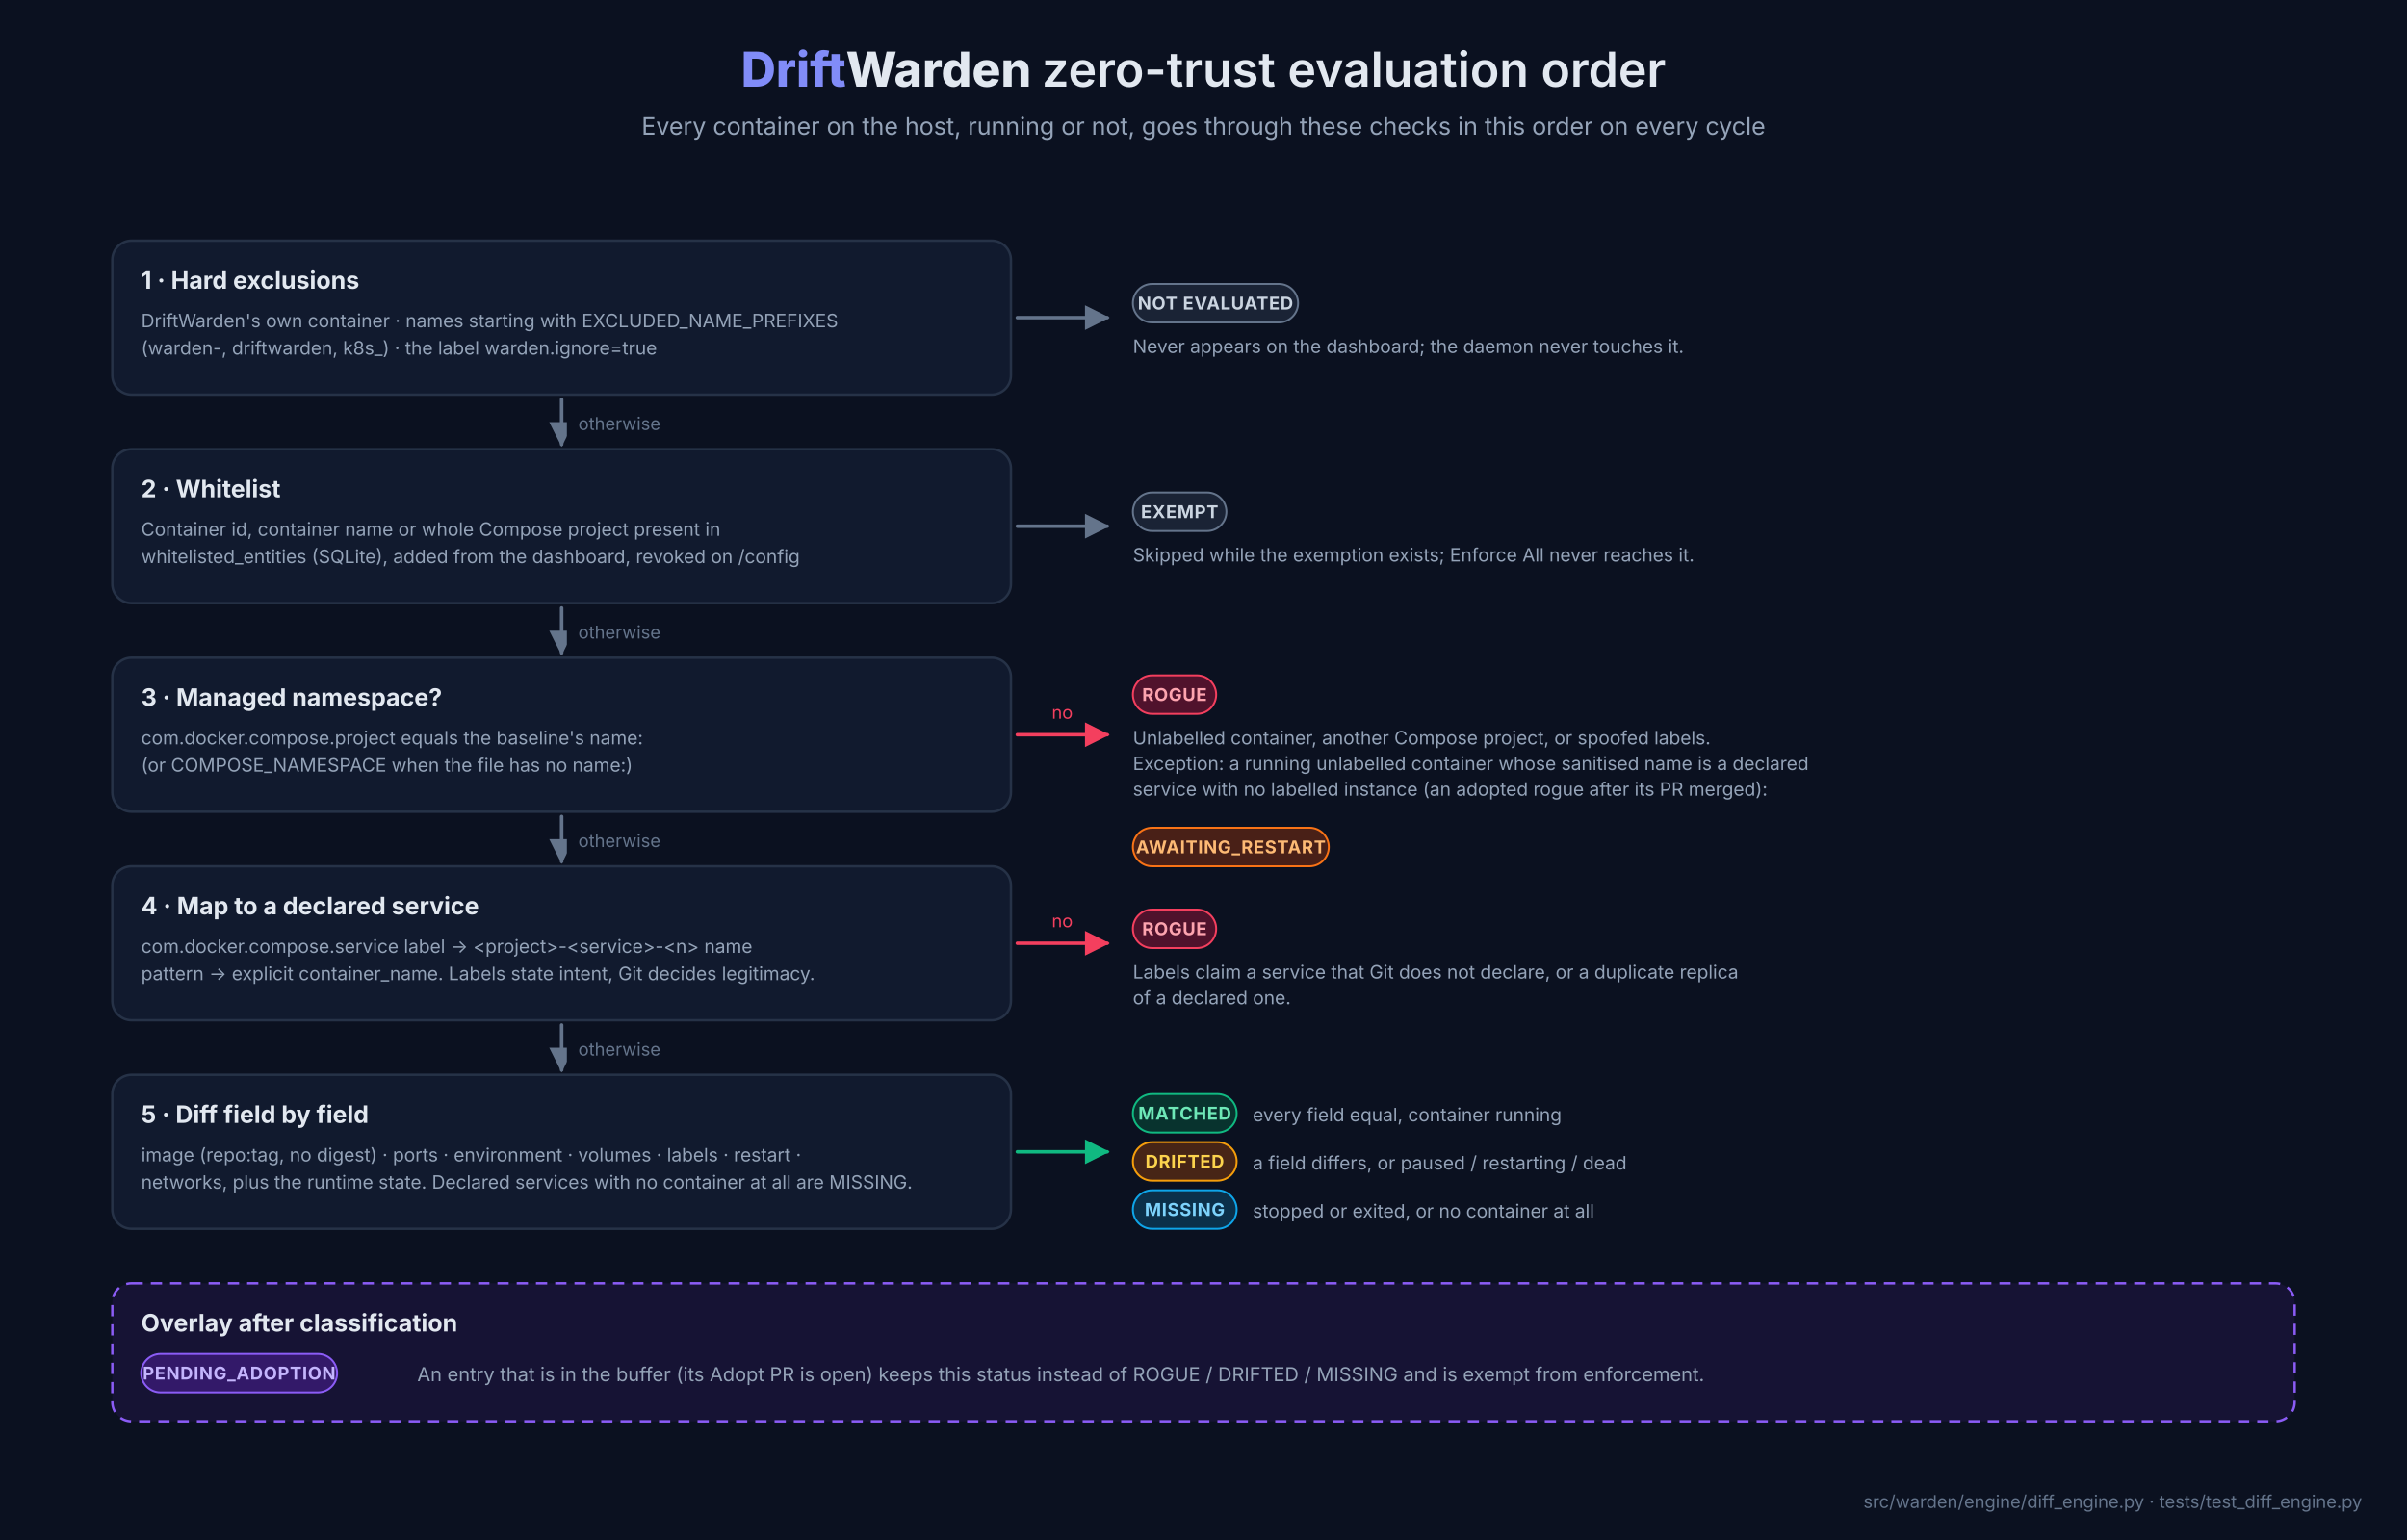
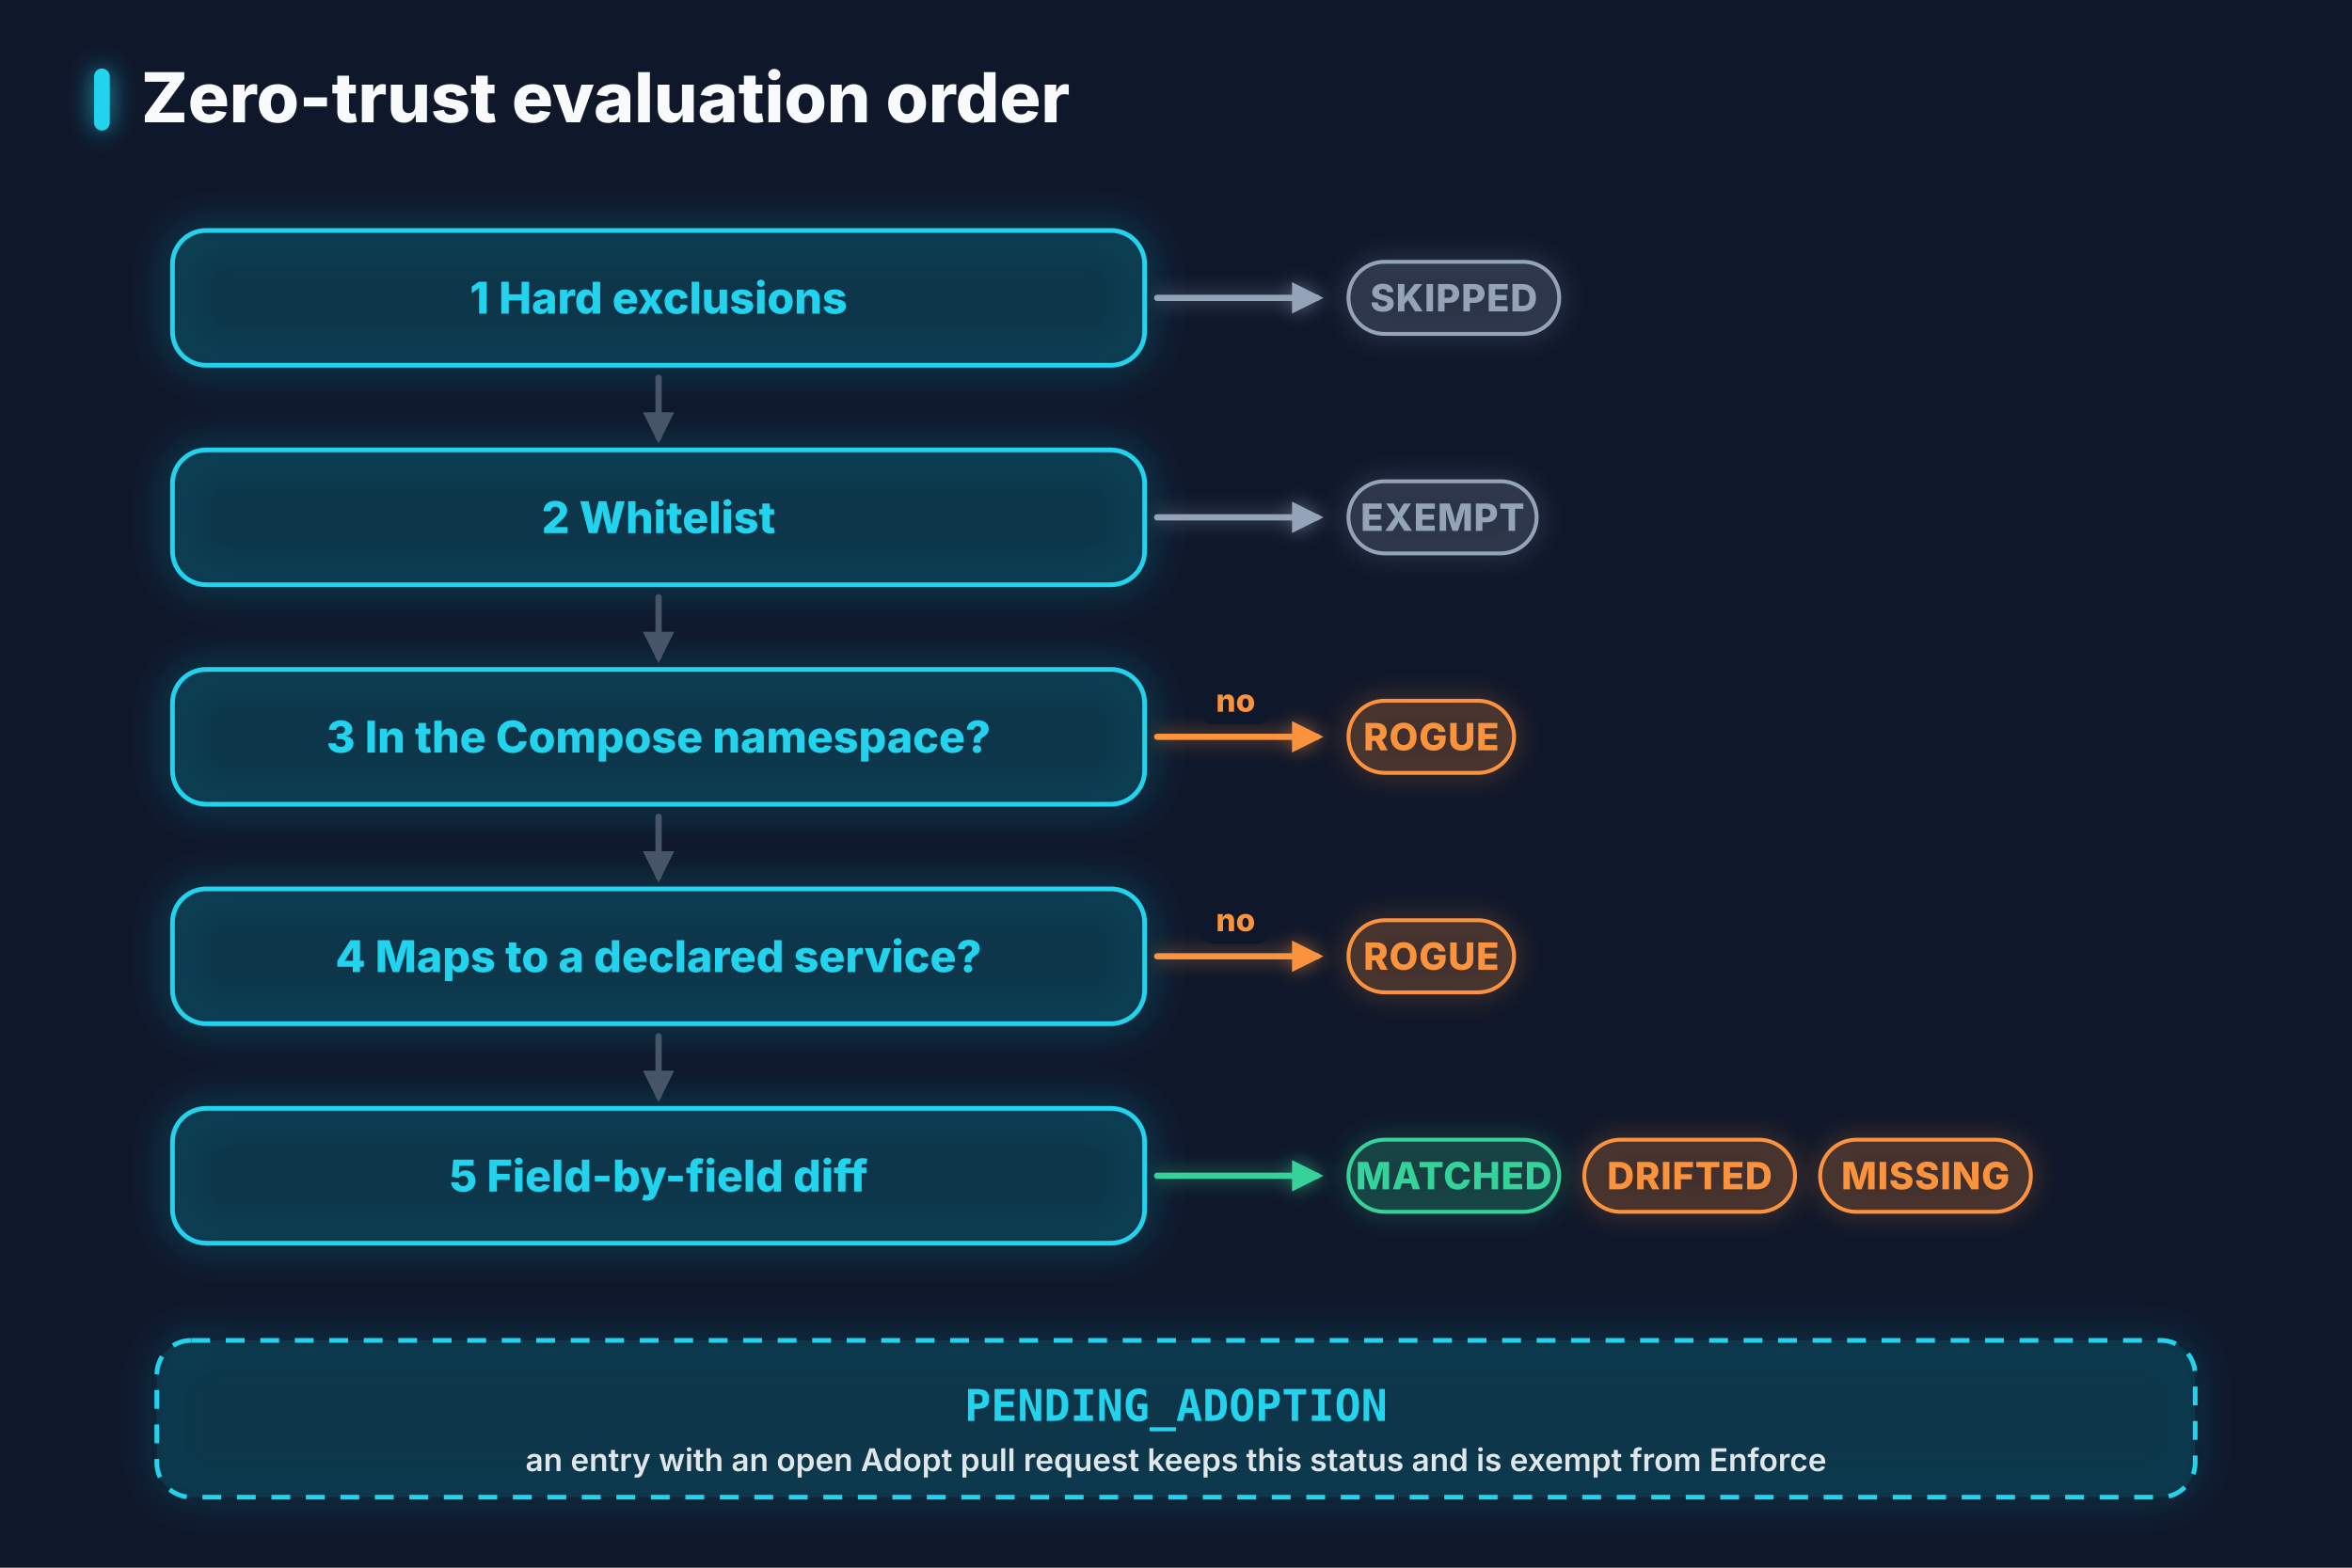
- <svg xmlns="http://www.w3.org/2000/svg" width="1500" height="960" viewBox="0 0 1500 960" role="img" aria-labelledby="t">
+ <svg xmlns="http://www.w3.org/2000/svg" width="1500" height="1000" viewBox="0 0 1500 1000" role="img" aria-labelledby="t">
  <defs>
-     <marker id="m10b981" viewBox="0 0 10 10" refX="9" refY="5" markerWidth="7" markerHeight="7" orient="auto-start-reverse">
-       <path d="M0,0 L10,5 L0,10 z" fill="#10b981" />
+     <filter id="g22d3ee12" filterUnits="userSpaceOnUse" x="-100" y="-100" width="1700" height="1200">
+       <feDropShadow dx="0" dy="0" stdDeviation="12" flood-color="#22d3ee" flood-opacity="0.75" />
+     </filter>
+     <filter id="g22d3ee8" filterUnits="userSpaceOnUse" x="-100" y="-100" width="1700" height="1200">
+       <feDropShadow dx="0" dy="0" stdDeviation="8" flood-color="#22d3ee" flood-opacity="0.75" />
+     </filter>
+     <filter id="g34d3996" filterUnits="userSpaceOnUse" x="-100" y="-100" width="1700" height="1200">
+       <feDropShadow dx="0" dy="0" stdDeviation="6" flood-color="#34d399" flood-opacity="0.6" />
+     </filter>
+     <filter id="g34d3998" filterUnits="userSpaceOnUse" x="-100" y="-100" width="1700" height="1200">
+       <feDropShadow dx="0" dy="0" stdDeviation="8" flood-color="#34d399" flood-opacity="0.6" />
+     </filter>
+     <filter id="g94a3b86" filterUnits="userSpaceOnUse" x="-100" y="-100" width="1700" height="1200">
+       <feDropShadow dx="0" dy="0" stdDeviation="6" flood-color="#94a3b8" flood-opacity="0.6" />
+     </filter>
+     <filter id="g94a3b88" filterUnits="userSpaceOnUse" x="-100" y="-100" width="1700" height="1200">
+       <feDropShadow dx="0" dy="0" stdDeviation="8" flood-color="#94a3b8" flood-opacity="0.6" />
+     </filter>
+     <filter id="gfb923c6" filterUnits="userSpaceOnUse" x="-100" y="-100" width="1700" height="1200">
+       <feDropShadow dx="0" dy="0" stdDeviation="6" flood-color="#fb923c" flood-opacity="0.6" />
+     </filter>
+     <filter id="gfb923c8" filterUnits="userSpaceOnUse" x="-100" y="-100" width="1700" height="1200">
+       <feDropShadow dx="0" dy="0" stdDeviation="8" flood-color="#fb923c" flood-opacity="0.6" />
+     </filter>
+     <marker id="m34d399" viewBox="0 0 10 10" refX="8" refY="5" markerWidth="5" markerHeight="5" orient="auto-start-reverse">
+       <path d="M0,0 L10,5 L0,10 z" fill="#34d399" />
    </marker>
-     <marker id="m64748b" viewBox="0 0 10 10" refX="9" refY="5" markerWidth="7" markerHeight="7" orient="auto-start-reverse">
-       <path d="M0,0 L10,5 L0,10 z" fill="#64748b" />
+     <marker id="m475569" viewBox="0 0 10 10" refX="8" refY="5" markerWidth="5" markerHeight="5" orient="auto-start-reverse">
+       <path d="M0,0 L10,5 L0,10 z" fill="#475569" />
    </marker>
-     <marker id="mf43f5e" viewBox="0 0 10 10" refX="9" refY="5" markerWidth="7" markerHeight="7" orient="auto-start-reverse">
-       <path d="M0,0 L10,5 L0,10 z" fill="#f43f5e" />
+     <marker id="m94a3b8" viewBox="0 0 10 10" refX="8" refY="5" markerWidth="5" markerHeight="5" orient="auto-start-reverse">
+       <path d="M0,0 L10,5 L0,10 z" fill="#94a3b8" />
+     </marker>
+     <marker id="mfb923c" viewBox="0 0 10 10" refX="8" refY="5" markerWidth="5" markerHeight="5" orient="auto-start-reverse">
+       <path d="M0,0 L10,5 L0,10 z" fill="#fb923c" />
    </marker>
  </defs>
-   <rect width="100%" height="100%" fill="#0b1120" />
-   <text x="750.0" y="54" font-family="Inter, 'Segoe UI', Roboto, Helvetica, Arial, sans-serif" font-size="30" font-weight="800" text-anchor="middle" fill="#e2e8f0">
-     <tspan fill="#818cf8">Drift</tspan>Warden <tspan font-weight="600" fill="#e2e8f0">zero-trust evaluation order</tspan>
-   </text>
-   <text x="750.0" y="84" font-family="Inter, 'Segoe UI', Roboto, Helvetica, Arial, sans-serif" font-size="15" fill="#94a3b8" font-weight="400" text-anchor="middle">Every container on the host, running or not, goes through these checks in this order on every cycle</text>
-   <rect x="70" y="150" width="560" height="96" rx="12" fill="#111a2e" stroke="#263247" stroke-width="1.5" />
-   <text x="88" y="180" font-family="Inter, 'Segoe UI', Roboto, Helvetica, Arial, sans-serif" font-size="15" fill="#e2e8f0" font-weight="700" text-anchor="start">1 · Hard exclusions</text>
-   <text x="88" y="204" font-family="Inter, 'Segoe UI', Roboto, Helvetica, Arial, sans-serif" font-size="11.5" fill="#94a3b8" font-weight="400" text-anchor="start">DriftWarden's own container · names starting with EXCLUDED_NAME_PREFIXES</text>
-   <text x="88" y="221" font-family="Inter, 'Segoe UI', Roboto, Helvetica, Arial, sans-serif" font-size="11.5" fill="#94a3b8" font-weight="400" text-anchor="start">(warden-, driftwarden, k8s_) · the label warden.ignore=true</text>
-   <rect x="70" y="280" width="560" height="96" rx="12" fill="#111a2e" stroke="#263247" stroke-width="1.5" />
-   <text x="88" y="310" font-family="Inter, 'Segoe UI', Roboto, Helvetica, Arial, sans-serif" font-size="15" fill="#e2e8f0" font-weight="700" text-anchor="start">2 · Whitelist</text>
-   <text x="88" y="334" font-family="Inter, 'Segoe UI', Roboto, Helvetica, Arial, sans-serif" font-size="11.5" fill="#94a3b8" font-weight="400" text-anchor="start">Container id, container name or whole Compose project present in</text>
-   <text x="88" y="351" font-family="Inter, 'Segoe UI', Roboto, Helvetica, Arial, sans-serif" font-size="11.5" fill="#94a3b8" font-weight="400" text-anchor="start">whitelisted_entities (SQLite), added from the dashboard, revoked on /config</text>
-   <rect x="70" y="410" width="560" height="96" rx="12" fill="#111a2e" stroke="#263247" stroke-width="1.5" />
-   <text x="88" y="440" font-family="Inter, 'Segoe UI', Roboto, Helvetica, Arial, sans-serif" font-size="15" fill="#e2e8f0" font-weight="700" text-anchor="start">3 · Managed namespace?</text>
-   <text x="88" y="464" font-family="Inter, 'Segoe UI', Roboto, Helvetica, Arial, sans-serif" font-size="11.5" fill="#94a3b8" font-weight="400" text-anchor="start">com.docker.compose.project equals the baseline's name:</text>
-   <text x="88" y="481" font-family="Inter, 'Segoe UI', Roboto, Helvetica, Arial, sans-serif" font-size="11.5" fill="#94a3b8" font-weight="400" text-anchor="start">(or COMPOSE_NAMESPACE when the file has no name:)</text>
-   <rect x="70" y="540" width="560" height="96" rx="12" fill="#111a2e" stroke="#263247" stroke-width="1.5" />
-   <text x="88" y="570" font-family="Inter, 'Segoe UI', Roboto, Helvetica, Arial, sans-serif" font-size="15" fill="#e2e8f0" font-weight="700" text-anchor="start">4 · Map to a declared service</text>
-   <text x="88" y="594" font-family="Inter, 'Segoe UI', Roboto, Helvetica, Arial, sans-serif" font-size="11.5" fill="#94a3b8" font-weight="400" text-anchor="start">com.docker.compose.service label → &lt;project&gt;-&lt;service&gt;-&lt;n&gt; name</text>
-   <text x="88" y="611" font-family="Inter, 'Segoe UI', Roboto, Helvetica, Arial, sans-serif" font-size="11.5" fill="#94a3b8" font-weight="400" text-anchor="start">pattern → explicit container_name. Labels state intent, Git decides legitimacy.</text>
-   <rect x="70" y="670" width="560" height="96" rx="12" fill="#111a2e" stroke="#263247" stroke-width="1.5" />
-   <text x="88" y="700" font-family="Inter, 'Segoe UI', Roboto, Helvetica, Arial, sans-serif" font-size="15" fill="#e2e8f0" font-weight="700" text-anchor="start">5 · Diff field by field</text>
-   <text x="88" y="724" font-family="Inter, 'Segoe UI', Roboto, Helvetica, Arial, sans-serif" font-size="11.5" fill="#94a3b8" font-weight="400" text-anchor="start">image (repo:tag, no digest) · ports · environment · volumes · labels · restart ·</text>
-   <text x="88" y="741" font-family="Inter, 'Segoe UI', Roboto, Helvetica, Arial, sans-serif" font-size="11.5" fill="#94a3b8" font-weight="400" text-anchor="start">networks, plus the runtime state. Declared services with no container at all are MISSING.</text>
-   <path d="M350.0,249 L350.0,277" fill="none" stroke="#64748b" stroke-width="2.2" stroke-linecap="round" stroke-linejoin="round" marker-end="url(#m64748b)" />
-   <rect x="353.27" y="257" width="65.46" height="19" rx="4" fill="#0b1120" />
-   <text x="386.0" y="268" font-family="Inter, 'Segoe UI', Roboto, Helvetica, Arial, sans-serif" font-size="11" fill="#64748b" font-weight="400" text-anchor="middle">otherwise</text>
-   <path d="M350.0,379 L350.0,407" fill="none" stroke="#64748b" stroke-width="2.2" stroke-linecap="round" stroke-linejoin="round" marker-end="url(#m64748b)" />
-   <rect x="353.27" y="387" width="65.46" height="19" rx="4" fill="#0b1120" />
-   <text x="386.0" y="398" font-family="Inter, 'Segoe UI', Roboto, Helvetica, Arial, sans-serif" font-size="11" fill="#64748b" font-weight="400" text-anchor="middle">otherwise</text>
-   <path d="M350.0,509 L350.0,537" fill="none" stroke="#64748b" stroke-width="2.2" stroke-linecap="round" stroke-linejoin="round" marker-end="url(#m64748b)" />
-   <rect x="353.27" y="517" width="65.46" height="19" rx="4" fill="#0b1120" />
-   <text x="386.0" y="528" font-family="Inter, 'Segoe UI', Roboto, Helvetica, Arial, sans-serif" font-size="11" fill="#64748b" font-weight="400" text-anchor="middle">otherwise</text>
-   <path d="M350.0,639 L350.0,667" fill="none" stroke="#64748b" stroke-width="2.2" stroke-linecap="round" stroke-linejoin="round" marker-end="url(#m64748b)" />
-   <rect x="353.27" y="647" width="65.46" height="19" rx="4" fill="#0b1120" />
-   <text x="386.0" y="658" font-family="Inter, 'Segoe UI', Roboto, Helvetica, Arial, sans-serif" font-size="11" fill="#64748b" font-weight="400" text-anchor="middle">otherwise</text>
-   <path d="M634,198.0 L690,198.0" fill="none" stroke="#64748b" stroke-width="2.2" stroke-linecap="round" stroke-linejoin="round" marker-end="url(#m64748b)" />
-   <rect x="706" y="177.0" width="102.94" height="24" rx="12.0" fill="rgba(30,41,59,0.8)" stroke="#64748b" stroke-width="1.2" />
-   <text x="757.47" y="192.96" font-family="Inter, 'Segoe UI', Roboto, Helvetica, Arial, sans-serif" font-size="11" fill="#cbd5e1" font-weight="700" text-anchor="middle" letter-spacing="0.4">NOT EVALUATED</text>
-   <text x="706" y="220.0" font-family="Inter, 'Segoe UI', Roboto, Helvetica, Arial, sans-serif" font-size="11.5" fill="#94a3b8" font-weight="400" text-anchor="start">Never appears on the dashboard; the daemon never touches it.</text>
-   <path d="M634,328.0 L690,328.0" fill="none" stroke="#64748b" stroke-width="2.2" stroke-linecap="round" stroke-linejoin="round" marker-end="url(#m64748b)" />
-   <rect x="706" y="307.0" width="58.28" height="24" rx="12.0" fill="rgba(30,41,59,0.8)" stroke="#64748b" stroke-width="1.2" />
-   <text x="735.14" y="322.96" font-family="Inter, 'Segoe UI', Roboto, Helvetica, Arial, sans-serif" font-size="11" fill="#cbd5e1" font-weight="700" text-anchor="middle" letter-spacing="0.4">EXEMPT</text>
-   <text x="706" y="350.0" font-family="Inter, 'Segoe UI', Roboto, Helvetica, Arial, sans-serif" font-size="11.5" fill="#94a3b8" font-weight="400" text-anchor="start">Skipped while the exemption exists; Enforce All never reaches it.</text>
-   <rect x="650.06" y="437.0" width="23.88" height="19" rx="4" fill="#0b1120" />
-   <text x="662" y="448.0" font-family="Inter, 'Segoe UI', Roboto, Helvetica, Arial, sans-serif" font-size="11" fill="#f43f5e" font-weight="400" text-anchor="middle">no</text>
-   <path d="M634,458.0 L690,458.0" fill="none" stroke="#f43f5e" stroke-width="2.2" stroke-linecap="round" stroke-linejoin="round" marker-end="url(#mf43f5e)" />
-   <rect x="706" y="421.0" width="51.9" height="24" rx="12.0" fill="rgba(136,19,55,0.55)" stroke="#f43f5e" stroke-width="1.2" />
-   <text x="731.95" y="436.96" font-family="Inter, 'Segoe UI', Roboto, Helvetica, Arial, sans-serif" font-size="11" fill="#fda4af" font-weight="700" text-anchor="middle" letter-spacing="0.4">ROGUE</text>
-   <text x="706" y="464.0" font-family="Inter, 'Segoe UI', Roboto, Helvetica, Arial, sans-serif" font-size="11.5" fill="#94a3b8" font-weight="400" text-anchor="start">Unlabelled container, another Compose project, or spoofed labels.</text>
-   <text x="706" y="480.0" font-family="Inter, 'Segoe UI', Roboto, Helvetica, Arial, sans-serif" font-size="11.5" fill="#94a3b8" font-weight="400" text-anchor="start">Exception: a running unlabelled container whose sanitised name is a declared</text>
-   <text x="706" y="496.0" font-family="Inter, 'Segoe UI', Roboto, Helvetica, Arial, sans-serif" font-size="11.5" fill="#94a3b8" font-weight="400" text-anchor="start">service with no labelled instance (an adopted rogue after its PR merged):</text>
-   <rect x="706" y="516.0" width="122.08" height="24" rx="12.0" fill="rgba(124,45,18,0.55)" stroke="#f97316" stroke-width="1.2" />
-   <text x="767.04" y="531.96" font-family="Inter, 'Segoe UI', Roboto, Helvetica, Arial, sans-serif" font-size="11" fill="#fdba74" font-weight="700" text-anchor="middle" letter-spacing="0.4">AWAITING_RESTART</text>
-   <rect x="650.06" y="567.0" width="23.88" height="19" rx="4" fill="#0b1120" />
-   <text x="662" y="578.0" font-family="Inter, 'Segoe UI', Roboto, Helvetica, Arial, sans-serif" font-size="11" fill="#f43f5e" font-weight="400" text-anchor="middle">no</text>
-   <path d="M634,588.0 L690,588.0" fill="none" stroke="#f43f5e" stroke-width="2.2" stroke-linecap="round" stroke-linejoin="round" marker-end="url(#mf43f5e)" />
-   <rect x="706" y="567.0" width="51.9" height="24" rx="12.0" fill="rgba(136,19,55,0.55)" stroke="#f43f5e" stroke-width="1.2" />
-   <text x="731.95" y="582.96" font-family="Inter, 'Segoe UI', Roboto, Helvetica, Arial, sans-serif" font-size="11" fill="#fda4af" font-weight="700" text-anchor="middle" letter-spacing="0.4">ROGUE</text>
-   <text x="706" y="610.0" font-family="Inter, 'Segoe UI', Roboto, Helvetica, Arial, sans-serif" font-size="11.5" fill="#94a3b8" font-weight="400" text-anchor="start">Labels claim a service that Git does not declare, or a duplicate replica</text>
-   <text x="706" y="626.0" font-family="Inter, 'Segoe UI', Roboto, Helvetica, Arial, sans-serif" font-size="11.5" fill="#94a3b8" font-weight="400" text-anchor="start">of a declared one.</text>
-   <path d="M634,718.0 L690,718.0" fill="none" stroke="#10b981" stroke-width="2.2" stroke-linecap="round" stroke-linejoin="round" marker-end="url(#m10b981)" />
-   <rect x="706" y="682" width="64.66" height="24" rx="12.0" fill="rgba(6,78,59,0.55)" stroke="#10b981" stroke-width="1.2" />
-   <text x="738.33" y="697.96" font-family="Inter, 'Segoe UI', Roboto, Helvetica, Arial, sans-serif" font-size="11" fill="#6ee7b7" font-weight="700" text-anchor="middle" letter-spacing="0.4">MATCHED</text>
-   <text x="780.66" y="699" font-family="Inter, 'Segoe UI', Roboto, Helvetica, Arial, sans-serif" font-size="11.5" fill="#94a3b8" font-weight="400" text-anchor="start">every field equal, container running</text>
-   <rect x="706" y="712" width="64.66" height="24" rx="12.0" fill="rgba(120,53,15,0.55)" stroke="#f59e0b" stroke-width="1.2" />
-   <text x="738.33" y="727.96" font-family="Inter, 'Segoe UI', Roboto, Helvetica, Arial, sans-serif" font-size="11" fill="#fcd34d" font-weight="700" text-anchor="middle" letter-spacing="0.4">DRIFTED</text>
-   <text x="780.66" y="729" font-family="Inter, 'Segoe UI', Roboto, Helvetica, Arial, sans-serif" font-size="11.5" fill="#94a3b8" font-weight="400" text-anchor="start">a field differs, or paused / restarting / dead</text>
-   <rect x="706" y="742" width="64.66" height="24" rx="12.0" fill="rgba(12,74,110,0.55)" stroke="#0ea5e9" stroke-width="1.2" />
-   <text x="738.33" y="757.96" font-family="Inter, 'Segoe UI', Roboto, Helvetica, Arial, sans-serif" font-size="11" fill="#7dd3fc" font-weight="700" text-anchor="middle" letter-spacing="0.4">MISSING</text>
-   <text x="780.66" y="759" font-family="Inter, 'Segoe UI', Roboto, Helvetica, Arial, sans-serif" font-size="11.5" fill="#94a3b8" font-weight="400" text-anchor="start">stopped or exited, or no container at all</text>
-   <rect x="70" y="800" width="1360" height="86" rx="12" fill="rgba(76,29,149,0.18)" stroke="#8b5cf6" stroke-width="1.5" stroke-dasharray="7 5" />
-   <text x="88" y="830" font-family="Inter, 'Segoe UI', Roboto, Helvetica, Arial, sans-serif" font-size="15" fill="#e2e8f0" font-weight="700" text-anchor="start">Overlay after classification</text>
-   <rect x="88" y="844" width="122.08" height="24" rx="12.0" fill="rgba(76,29,149,0.55)" stroke="#8b5cf6" stroke-width="1.2" />
-   <text x="149.04" y="859.96" font-family="Inter, 'Segoe UI', Roboto, Helvetica, Arial, sans-serif" font-size="11" fill="#c4b5fd" font-weight="700" text-anchor="middle" letter-spacing="0.4">PENDING_ADOPTION</text>
-   <text x="260" y="861" font-family="Inter, 'Segoe UI', Roboto, Helvetica, Arial, sans-serif" font-size="12" fill="#94a3b8" font-weight="400" text-anchor="start">An entry that is in the buffer (its Adopt PR is open) keeps this status instead of ROGUE / DRIFTED / MISSING and is exempt from enforcement.</text>
-   <text x="1472" y="940" font-family="Inter, 'Segoe UI', Roboto, Helvetica, Arial, sans-serif" font-size="11" fill="#64748b" font-weight="400" text-anchor="end">src/warden/engine/diff_engine.py · tests/test_diff_engine.py</text>
+   <rect width="100%" height="100%" fill="#0f172a" />
+   <rect x="60" y="43.68" width="10" height="39.6" rx="5" fill="#22d3ee" stroke="none" stroke-width="3" filter="url(#g22d3ee8)" />
+   <text x="90" y="78" font-family="Inter, 'Segoe UI', Roboto, Helvetica, Arial, sans-serif" font-size="44" fill="#f8fafc" font-weight="800" text-anchor="start">Zero-trust evaluation order</text>
+   <rect x="110.0" y="147.0" width="620" height="86" rx="21.5" fill="rgba(34,211,238,0.1)" stroke="#22d3ee" stroke-width="3" filter="url(#g22d3ee12)" />
+   <text x="420" y="200.08" font-family="Inter, 'Segoe UI', Roboto, Helvetica, Arial, sans-serif" font-size="28" fill="#22d3ee" font-weight="800" text-anchor="middle">1   Hard exclusions</text>
+   <rect x="110.0" y="287.0" width="620" height="86" rx="21.5" fill="rgba(34,211,238,0.1)" stroke="#22d3ee" stroke-width="3" filter="url(#g22d3ee12)" />
+   <text x="420" y="340.08" font-family="Inter, 'Segoe UI', Roboto, Helvetica, Arial, sans-serif" font-size="28" fill="#22d3ee" font-weight="800" text-anchor="middle">2   Whitelist</text>
+   <rect x="110.0" y="427.0" width="620" height="86" rx="21.5" fill="rgba(34,211,238,0.1)" stroke="#22d3ee" stroke-width="3" filter="url(#g22d3ee12)" />
+   <text x="420" y="480.08" font-family="Inter, 'Segoe UI', Roboto, Helvetica, Arial, sans-serif" font-size="28" fill="#22d3ee" font-weight="800" text-anchor="middle">3   In the Compose namespace?</text>
+   <rect x="110.0" y="567.0" width="620" height="86" rx="21.5" fill="rgba(34,211,238,0.1)" stroke="#22d3ee" stroke-width="3" filter="url(#g22d3ee12)" />
+   <text x="420" y="620.08" font-family="Inter, 'Segoe UI', Roboto, Helvetica, Arial, sans-serif" font-size="28" fill="#22d3ee" font-weight="800" text-anchor="middle">4   Maps to a declared service?</text>
+   <rect x="110.0" y="707.0" width="620" height="86" rx="21.5" fill="rgba(34,211,238,0.1)" stroke="#22d3ee" stroke-width="3" filter="url(#g22d3ee12)" />
+   <text x="420" y="760.08" font-family="Inter, 'Segoe UI', Roboto, Helvetica, Arial, sans-serif" font-size="28" fill="#22d3ee" font-weight="800" text-anchor="middle">5   Field-by-field diff</text>
+   <path d="M420,241 L420,279" fill="none" stroke="#475569" stroke-width="4" stroke-linecap="round" stroke-linejoin="round" marker-end="url(#m475569)" />
+   <path d="M420,381 L420,419" fill="none" stroke="#475569" stroke-width="4" stroke-linecap="round" stroke-linejoin="round" marker-end="url(#m475569)" />
+   <path d="M420,521 L420,559" fill="none" stroke="#475569" stroke-width="4" stroke-linecap="round" stroke-linejoin="round" marker-end="url(#m475569)" />
+   <path d="M420,661 L420,699" fill="none" stroke="#475569" stroke-width="4" stroke-linecap="round" stroke-linejoin="round" marker-end="url(#m475569)" />
+   <path d="M738.0,190 L840.0,190" fill="none" stroke="#94a3b8" stroke-width="4" stroke-linecap="round" stroke-linejoin="round" marker-end="url(#m94a3b8)" filter="url(#g94a3b86)" />
+   <rect x="860.0" y="167.0" width="134.4" height="46" rx="23.0" fill="rgba(148,163,184,0.14)" stroke="#94a3b8" stroke-width="2.5" filter="url(#g94a3b88)" />
+   <text x="927.2" y="198.64" font-family="Inter, 'Segoe UI', Roboto, Helvetica, Arial, sans-serif" font-size="24" fill="#94a3b8" font-weight="800" text-anchor="middle" letter-spacing="0.5">SKIPPED</text>
+   <path d="M738.0,330 L840.0,330" fill="none" stroke="#94a3b8" stroke-width="4" stroke-linecap="round" stroke-linejoin="round" marker-end="url(#m94a3b8)" filter="url(#g94a3b86)" />
+   <rect x="860.0" y="307.0" width="120" height="46" rx="23.0" fill="rgba(148,163,184,0.14)" stroke="#94a3b8" stroke-width="2.5" filter="url(#g94a3b88)" />
+   <text x="920.0" y="338.64" font-family="Inter, 'Segoe UI', Roboto, Helvetica, Arial, sans-serif" font-size="24" fill="#94a3b8" font-weight="800" text-anchor="middle" letter-spacing="0.5">EXEMPT</text>
+   <path d="M738.0,470 L840.0,470" fill="none" stroke="#fb923c" stroke-width="4" stroke-linecap="round" stroke-linejoin="round" marker-end="url(#mfb923c)" filter="url(#gfb923c6)" />
+   <rect x="766.0" y="435.0" width="44.0" height="27.0" rx="8" fill="#0f172a" stroke="none" stroke-width="3" />
+   <text x="788.0" y="454" font-family="Inter, 'Segoe UI', Roboto, Helvetica, Arial, sans-serif" font-size="20" fill="#fb923c" font-weight="800" text-anchor="middle">no</text>
+   <rect x="860.0" y="447.0" width="105.6" height="46" rx="23.0" fill="rgba(251,146,60,0.14)" stroke="#fb923c" stroke-width="2.5" filter="url(#gfb923c8)" />
+   <text x="912.8" y="478.64" font-family="Inter, 'Segoe UI', Roboto, Helvetica, Arial, sans-serif" font-size="24" fill="#fb923c" font-weight="800" text-anchor="middle" letter-spacing="0.5">ROGUE</text>
+   <path d="M738.0,610 L840.0,610" fill="none" stroke="#fb923c" stroke-width="4" stroke-linecap="round" stroke-linejoin="round" marker-end="url(#mfb923c)" filter="url(#gfb923c6)" />
+   <rect x="766.0" y="575.0" width="44.0" height="27.0" rx="8" fill="#0f172a" stroke="none" stroke-width="3" />
+   <text x="788.0" y="594" font-family="Inter, 'Segoe UI', Roboto, Helvetica, Arial, sans-serif" font-size="20" fill="#fb923c" font-weight="800" text-anchor="middle">no</text>
+   <rect x="860.0" y="587.0" width="105.6" height="46" rx="23.0" fill="rgba(251,146,60,0.14)" stroke="#fb923c" stroke-width="2.5" filter="url(#gfb923c8)" />
+   <text x="912.8" y="618.64" font-family="Inter, 'Segoe UI', Roboto, Helvetica, Arial, sans-serif" font-size="24" fill="#fb923c" font-weight="800" text-anchor="middle" letter-spacing="0.5">ROGUE</text>
+   <path d="M738.0,750 L840.0,750" fill="none" stroke="#34d399" stroke-width="4" stroke-linecap="round" stroke-linejoin="round" marker-end="url(#m34d399)" filter="url(#g34d3996)" />
+   <rect x="860.0" y="727.0" width="134.4" height="46" rx="23.0" fill="rgba(52,211,153,0.14)" stroke="#34d399" stroke-width="2.5" filter="url(#g34d3998)" />
+   <text x="927.2" y="758.64" font-family="Inter, 'Segoe UI', Roboto, Helvetica, Arial, sans-serif" font-size="24" fill="#34d399" font-weight="800" text-anchor="middle" letter-spacing="0.5">MATCHED</text>
+   <rect x="1010.4" y="727.0" width="134.4" height="46" rx="23.0" fill="rgba(251,146,60,0.14)" stroke="#fb923c" stroke-width="2.5" filter="url(#gfb923c8)" />
+   <text x="1077.6" y="758.64" font-family="Inter, 'Segoe UI', Roboto, Helvetica, Arial, sans-serif" font-size="24" fill="#fb923c" font-weight="800" text-anchor="middle" letter-spacing="0.5">DRIFTED</text>
+   <rect x="1160.8" y="727.0" width="134.4" height="46" rx="23.0" fill="rgba(251,146,60,0.14)" stroke="#fb923c" stroke-width="2.5" filter="url(#gfb923c8)" />
+   <text x="1228.0" y="758.64" font-family="Inter, 'Segoe UI', Roboto, Helvetica, Arial, sans-serif" font-size="24" fill="#fb923c" font-weight="800" text-anchor="middle" letter-spacing="0.5">MISSING</text>
+   <rect x="100.0" y="855.0" width="1300" height="100" rx="22" fill="rgba(34,211,238,0.1)" stroke="#22d3ee" stroke-width="3" stroke-dasharray="12 10" filter="url(#g22d3ee12)" />
+   <text x="750" y="906.4" font-family="'JetBrains Mono', ui-monospace, 'Cascadia Mono', Consolas, Menlo, monospace" font-size="28" fill="#22d3ee" font-weight="800" text-anchor="middle">PENDING_ADOPTION</text>
+   <text x="750" y="938.4" font-family="Inter, 'Segoe UI', Roboto, Helvetica, Arial, sans-serif" font-size="20" fill="#f8fafc" font-weight="600" text-anchor="middle" opacity="0.9">an entry with an open Adopt pull request keeps this status and is exempt from Enforce</text>
</svg>
